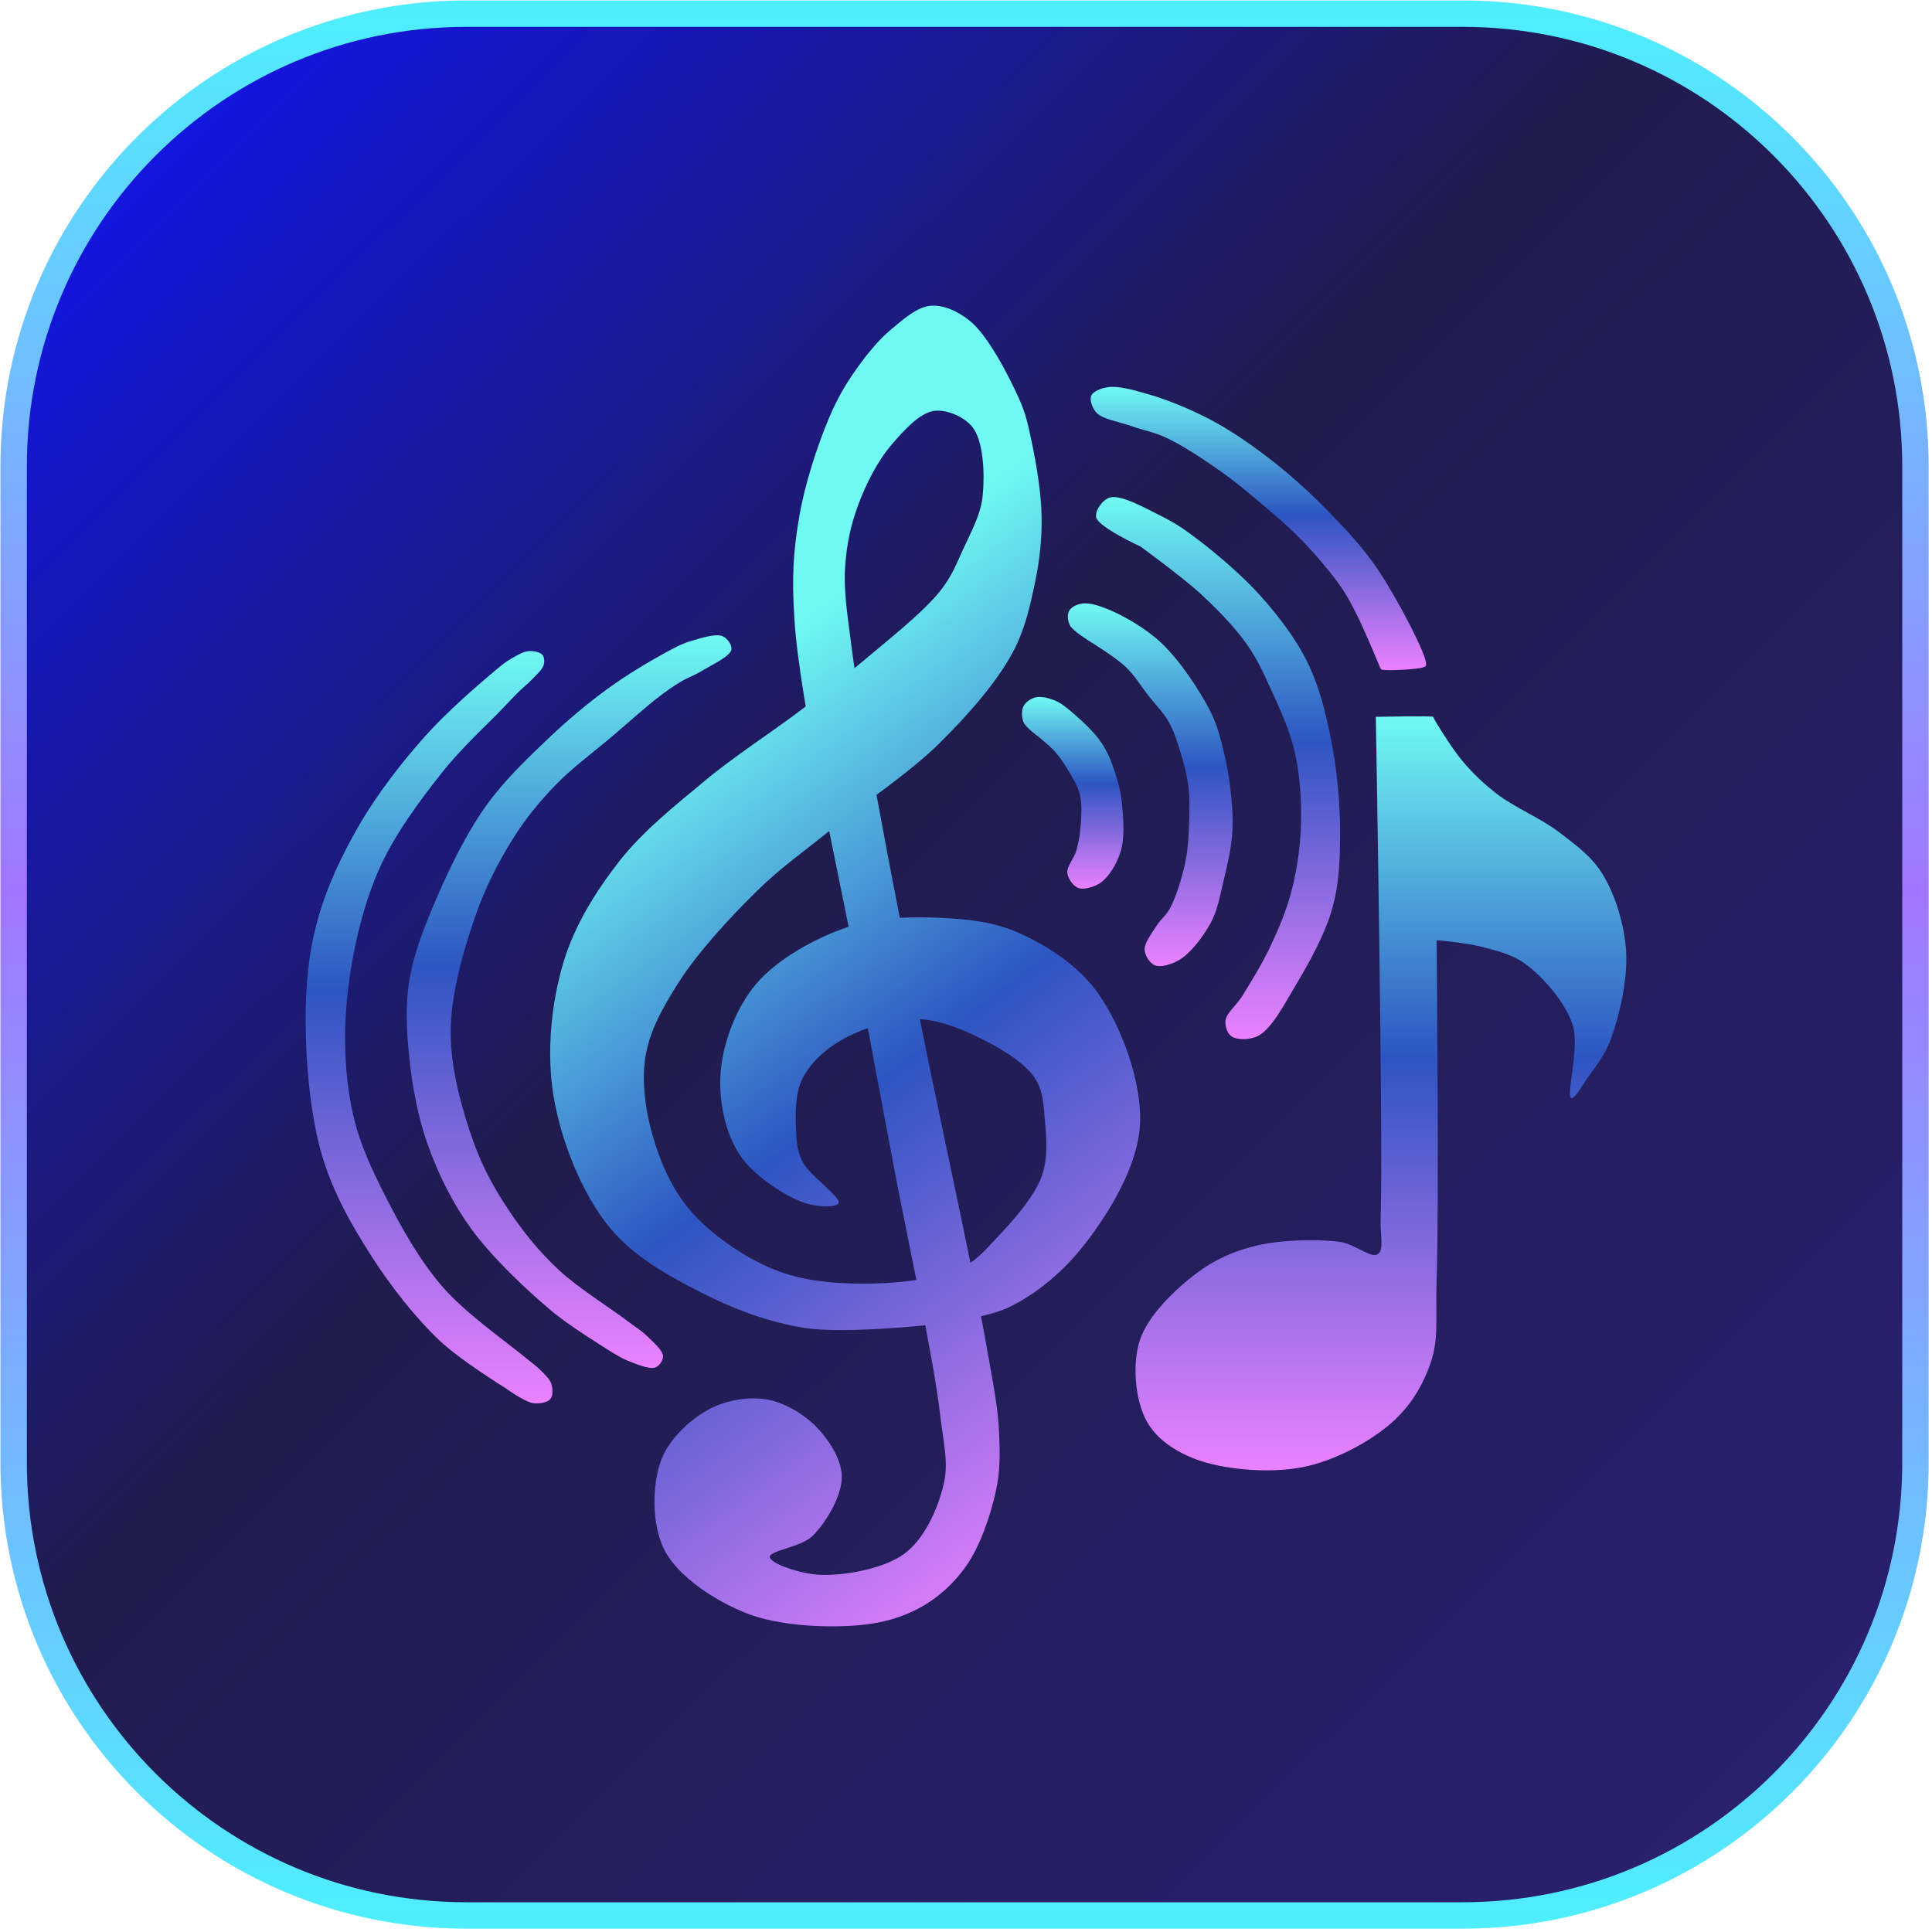
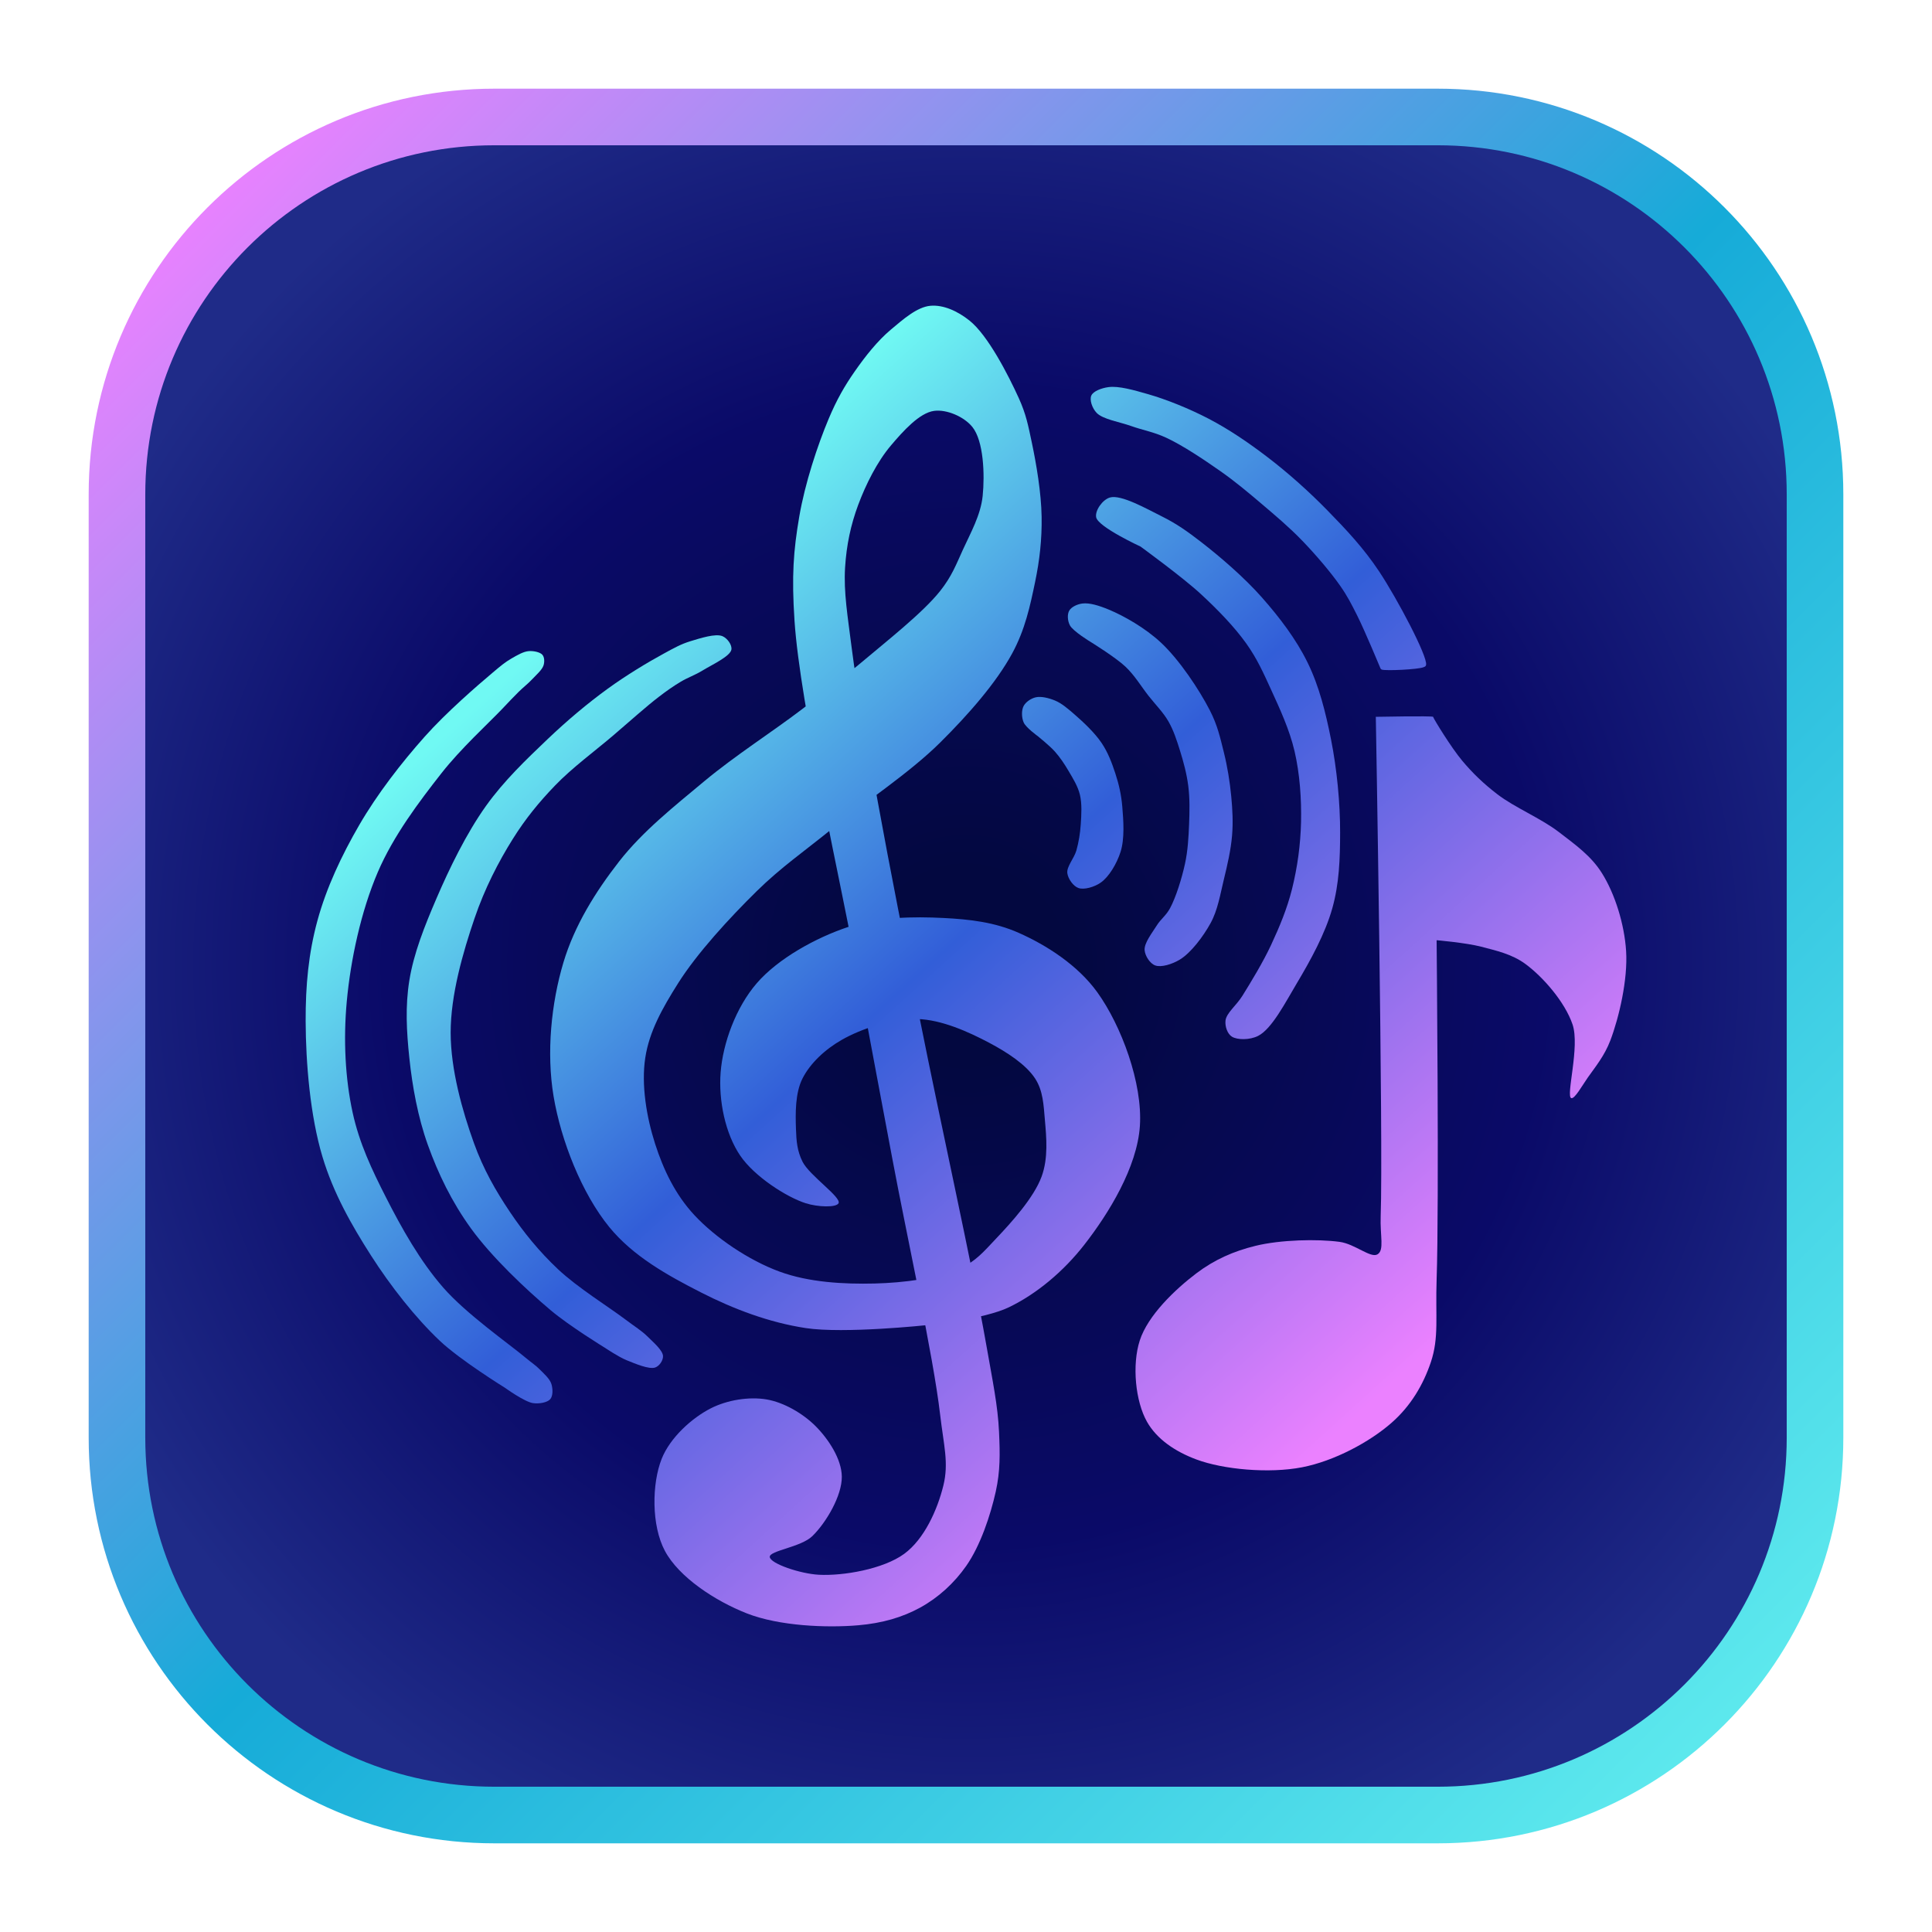
- <svg xmlns="http://www.w3.org/2000/svg" xmlns:ns1="https://boxy-svg.com" viewBox="0 0 512 512" width="512px" height="512px" class="lerma-icon" id="LERMA.TECH">
+ <svg xmlns="http://www.w3.org/2000/svg" viewBox="0 0 512 512">
  <defs>
-     <linearGradient ns1:pinned="true" id="border-radius">
-       <stop style="stop-color: rgb(79, 238, 255);" offset="0" />
-       <stop style="stop-color: rgb(161, 118, 255);" offset="0.462" />
-       <stop style="stop-color: rgb(79, 238, 255);" offset="1" />
+     <linearGradient id="Foreground" x1="0" x2="256" y1="256" y2="512" gradientUnits="userSpaceOnUse">
+       <stop offset="10%" stop-color="#70f9f3" />
+       <stop offset="50%" stop-color="#325ed8" />
+       <stop offset="100%" stop-color="#eb81ff" />
    </linearGradient>
-     <linearGradient id="background">
-       <stop offset="0" style="stop-color: rgb(18, 22, 226);" />
-       <stop offset="0.42" style="stop-color: rgb(32, 28, 79);" />
-       <stop offset="1" style="stop-color: rgb(41, 32, 112);" />
+     <linearGradient id="Border" x1="0" x2="512" y1="0" y2="512" gradientUnits="userSpaceOnUse">
+       <stop offset="10%" stop-color="#eb81ff" />
+       <stop offset="50%" stop-color="#16abd8" />
+       <stop offset="100%" stop-color="#70f9f3" />
    </linearGradient>
-     <linearGradient id="foreground">
-       <stop offset="0" style="stop-color: rgb(112, 249, 243);" />
-       <stop offset="0.452" style="stop-color: rgb(45, 85, 194);" />
-       <stop offset="1" style="stop-color: rgb(235, 129, 255);" />
-     </linearGradient>
-     <linearGradient id="gradient-1-0" href="#background" gradientUnits="userSpaceOnUse" x1="256.892" y1="7.186" x2="256.892" y2="501.511" gradientTransform="matrix(0.729722, -0.722531, 0.903712, 0.886973, -156.4639, 212.0378)" />
-     <linearGradient id="gradient-primary-0" href="#border-radius" gradientUnits="userSpaceOnUse" x1="256.892" y1="7.186" x2="256.892" y2="501.511" gradientTransform="matrix(1.034261, 0, 0, 1.019573, -10.07525, -3.709328)" />
-     <linearGradient id="gradient-icons-0" href="#foreground" gradientUnits="userSpaceOnUse" x1="227.418" y1="47.842" x2="227.418" y2="451.118" gradientTransform="matrix(0.777618, -0.628736, 0.426425, 0.527403, -5.868861, 291.5075)" />
-     <linearGradient id="gradient-icons-1" href="#foreground" gradientUnits="userSpaceOnUse" x1="382.525" y1="178.669" x2="382.525" y2="408.906" />
-     <linearGradient id="gradient-icons-2" href="#foreground" gradientUnits="userSpaceOnUse" x1="348.584" y1="78.063" x2="348.584" y2="164.565" />
-     <linearGradient id="gradient-icons-3" href="#foreground" gradientUnits="userSpaceOnUse" x1="337.405" y1="111.708" x2="337.405" y2="277.239" />
-     <linearGradient id="gradient-icons-4" href="#foreground" gradientUnits="userSpaceOnUse" x1="318.614" y1="144.169" x2="318.614" y2="254.942" />
-     <linearGradient id="gradient-icons-5" href="#foreground" gradientUnits="userSpaceOnUse" x1="297.138" y1="172.745" x2="297.138" y2="231.288" />
-     <linearGradient id="gradient-icons-6" href="#foreground" gradientUnits="userSpaceOnUse" x1="157.61" y1="153.922" x2="157.61" y2="377.642" />
-     <linearGradient id="gradient-icons-7" href="#foreground" gradientUnits="userSpaceOnUse" x1="118.814" y1="158.738" x2="118.814" y2="388.457" />
-     <ns1:export>
-       <ns1:file format="webp" path="icon-512.webp" />
-       <ns1:file format="webp" path="Sin título.webp" />
-       <ns1:file format="webp" href="#object-0" path="foreground.webp" />
-     </ns1:export>
+     <radialGradient id="Background" cx="256" cy="256" r="50%" gradientUnits="userSpaceOnUse">
+       <stop offset="10%" stop-color="#030840" />
+       <stop offset="60%" stop-color="#0a0a68" />
+       <stop offset="100%" stop-color="#1f2b88" />
+     </radialGradient>
  </defs>
-   <rect width="504" height="504" style="stroke-width: 7px; fill: url(&quot;#gradient-1-0&quot;); stroke: url(&quot;#gradient-primary-0&quot;);" x="3.617" y="3.617" rx="120" ry="120">
-     </rect>
-   <g transform="matrix(0.956563, 0, 0, 0.867889, 0.051839, 34.77042)" style="" id="object-0">
-     <path style="stroke: rgb(0, 0, 0); stroke-miterlimit: 1; stroke-linejoin: round; stroke-linecap: round; fill: url(&quot;#gradient-icons-1&quot;); stroke-width: 0px;" d="M 398.023 247.038 C 398.023 247.038 406.259 247.839 410.273 249.005 C 414.437 250.214 418.775 251.231 422.542 254.279 C 427.443 258.244 433.487 265.889 435.605 272.724 C 437.72 279.549 433.67 294.721 435.263 295.253 C 436.2 295.565 438.278 291.419 439.843 288.956 C 441.863 285.778 444.454 282.381 446.095 277.603 C 448.491 270.628 450.959 259.052 450.45 250.324 C 449.969 242.07 447.351 232.871 443.747 226.541 C 440.732 221.245 436.388 217.872 431.825 214.007 C 426.851 209.794 419.522 206.482 414.805 202.486 C 410.886 199.165 407.944 196.026 405.029 192.201 C 401.979 188.198 397.169 179.508 397.007 178.891 C 396.996 178.849 397.031 178.841 397.009 178.818 C 396.682 178.482 381.108 178.818 381.108 178.818 C 381.108 178.818 381.108 178.818 381.108 178.818 C 381.108 178.818 381.108 178.818 381.108 178.818 C 381.108 178.818 383.198 309.218 382.457 331.257 C 382.251 337.371 383.526 341.691 381.565 342.956 C 379.652 344.19 375.34 339.778 371.079 339.14 C 364.922 338.218 354.722 338.486 347.812 340.343 C 341.658 341.997 336.358 344.598 331.364 348.768 C 325.468 353.69 317.965 361.599 315.72 369.226 C 313.511 376.734 314.503 387.848 317.725 394.098 C 320.448 399.38 325.48 403.147 331.364 405.571 C 338.92 408.683 351.555 409.914 360.649 407.978 C 369.584 406.075 379.443 400.243 385.521 394.339 C 390.8 389.212 394.235 382.8 396.351 375.886 C 398.653 368.364 397.597 361.897 397.955 350.613 C 398.678 327.801 397.956 247.114 397.956 247.114" ns1:d="M 398.023 247.038 R 410.273 249.005 R 422.542 254.279 R 435.605 272.724 R 435.263 295.253 R 439.843 288.956 R 446.095 277.603 R 450.45 250.324 R 443.747 226.541 R 431.825 214.007 R 414.805 202.486 R 405.029 192.201 R 397.007 178.891 R 397.009 178.818 R 381.108 178.818 R 381.108 178.818 R 381.108 178.818 R 382.457 331.257 R 381.565 342.956 R 371.079 339.14 R 347.812 340.343 R 331.364 348.768 R 315.72 369.226 R 317.725 394.098 R 331.364 405.571 R 360.649 407.978 R 385.521 394.339 R 396.351 375.886 R 397.955 350.613 R 397.956 247.114 1@d699264c">
-       </path>
-     <path style="stroke: rgb(0, 0, 0); stroke-linecap: round; stroke-linejoin: round; fill: url(&quot;#gradient-icons-5&quot;); stroke-width: 0px;" d="M 287.48 184.742 C 287.48 184.742 284.178 182.136 283.544 180.53 C 282.952 179.029 282.912 176.798 283.544 175.497 C 284.126 174.299 285.569 173.191 286.899 172.861 C 288.39 172.491 290.484 173.062 292.172 173.82 C 294.101 174.686 295.801 176.337 297.684 178.134 C 300.086 180.426 303.213 183.664 305.113 186.762 C 306.903 189.68 307.989 192.885 308.947 196.108 C 309.911 199.354 310.584 202.532 310.865 206.174 C 311.192 210.417 311.563 216.021 310.386 220.073 C 309.344 223.659 307.18 227.703 304.868 229.465 C 303.106 230.808 300.319 231.682 298.76 231.109 C 297.308 230.575 295.87 228.325 295.645 226.589 C 295.383 224.569 297.546 222.029 298.162 219.595 C 298.801 217.069 299.191 214.422 299.361 211.685 C 299.542 208.764 299.74 205.379 299.121 202.578 C 298.547 199.98 297.2 197.631 296.006 195.388 C 294.869 193.251 293.625 191.197 292.172 189.397 C 290.771 187.662 287.48 184.742 287.48 184.742 C 287.48 184.742 287.48 184.742 287.48 184.742" ns1:d="M 287.48 184.742 R 283.544 180.53 R 283.544 175.497 R 286.899 172.861 R 292.172 173.82 R 297.684 178.134 R 305.113 186.762 R 308.947 196.108 R 310.865 206.174 R 310.386 220.073 R 304.868 229.465 R 298.76 231.109 R 295.645 226.589 R 298.162 219.595 R 299.361 211.685 R 299.121 202.578 R 296.006 195.388 R 292.172 189.397 R 287.48 184.742 Z 1@289d35c6">
-       </path>
-     <path style="stroke: rgb(0, 0, 0); stroke-linecap: round; stroke-linejoin: round; fill: url(&quot;#gradient-icons-4&quot;); stroke-width: 0px;" d="M 302.031 155.9 C 302.031 155.9 297.207 152.696 296.346 150.863 C 295.682 149.45 295.585 147.463 296.197 146.35 C 296.786 145.277 298.34 144.43 299.807 144.221 C 301.781 143.939 304.431 144.842 307.163 146.093 C 311.323 147.998 317.241 151.69 321.591 156.17 C 326.738 161.471 332.177 170.529 335.102 176.781 C 337.259 181.392 338.005 185.238 338.996 189.605 C 339.996 194.015 340.683 198.743 341.057 203.117 C 341.406 207.2 341.59 210.945 341.286 215.025 C 340.96 219.402 339.987 224.077 338.996 228.537 C 338.003 233.009 337.347 237.765 335.331 241.82 C 333.298 245.91 329.861 250.92 326.808 252.951 C 324.645 254.39 321.654 255.391 320.001 254.738 C 318.535 254.159 317.182 251.839 317.056 250.055 C 316.903 247.875 319.165 244.753 320.431 242.516 C 321.548 240.542 323.004 239.514 324.11 237.239 C 325.749 233.868 327.357 228.155 328.232 223.728 C 329.045 219.616 329.228 215.601 329.377 211.59 C 329.523 207.664 329.585 203.704 329.148 199.911 C 328.724 196.229 327.822 192.537 326.858 189.147 C 325.963 185.999 325.1 183 323.652 180.216 C 322.201 177.426 320.064 175.11 318.156 172.429 C 316.106 169.55 314.327 166.191 311.743 163.498 C 309.006 160.646 302.031 155.9 302.031 155.9 C 302.031 155.9 302.031 155.9 302.031 155.9" ns1:d="M 302.031 155.9 R 296.346 150.863 R 296.197 146.35 R 299.807 144.221 R 307.163 146.093 R 321.591 156.17 R 335.102 176.781 R 338.996 189.605 R 341.057 203.117 R 341.286 215.025 R 338.996 228.537 R 335.331 241.82 R 326.808 252.951 R 320.001 254.738 R 317.056 250.055 R 320.431 242.516 R 324.11 237.239 R 328.232 223.728 R 329.377 211.59 R 329.148 199.911 R 326.858 189.147 R 323.652 180.216 R 318.156 172.429 R 311.743 163.498 R 302.031 155.9 Z 1@c356066b">
-       </path>
-     <path style="stroke: rgb(0, 0, 0); stroke-linecap: round; stroke-miterlimit: 5; stroke-linejoin: round; fill: url(&quot;#gradient-icons-3&quot;); stroke-width: 0px;" d="M 315.929 126.834 C 315.929 126.834 304.214 120.876 303.639 117.92 C 303.244 115.89 305.361 112.528 307.436 111.852 C 310.5 110.854 317.572 115.275 321.921 117.669 C 325.946 119.885 328.901 122.189 332.764 125.486 C 337.922 129.888 344.652 136.241 349.569 142.389 C 354.454 148.497 359.02 155.088 362.198 162.234 C 365.43 169.503 367.194 177.417 368.693 185.688 C 370.318 194.657 371.242 205.192 371.219 214.193 C 371.198 222.296 370.968 229.765 369.054 237.286 C 367.078 245.052 362.991 253.227 359.312 260.018 C 356.044 266.051 352.314 274.125 348.487 276.255 C 346.156 277.552 342.735 277.499 341.249 276.492 C 339.985 275.635 339.283 273.334 339.467 271.564 C 339.707 269.255 342.457 267.002 344.157 263.987 C 346.535 259.771 349.821 253.843 352.096 248.471 C 354.402 243.024 356.495 237.513 357.869 231.513 C 359.347 225.06 360.259 217.897 360.395 210.946 C 360.534 203.829 360.042 196.168 358.59 189.296 C 357.202 182.727 354.477 176.273 352.096 170.533 C 349.982 165.437 348.215 161.062 345.24 156.461 C 341.9 151.296 337.329 146.119 332.611 141.307 C 327.619 136.215 315.929 126.834 315.929 126.834 C 315.929 126.834 315.929 126.834 315.929 126.834" ns1:d="M 315.929 126.834 R 303.639 117.92 R 307.436 111.852 R 321.921 117.669 R 332.764 125.486 R 349.569 142.389 R 362.198 162.234 R 368.693 185.688 R 371.219 214.193 R 369.054 237.286 R 359.312 260.018 R 348.487 276.255 R 341.249 276.492 R 339.467 271.564 R 344.157 263.987 R 352.096 248.471 R 357.869 231.513 R 360.395 210.946 R 358.59 189.296 R 352.096 170.533 R 345.24 156.461 R 332.611 141.307 R 315.929 126.834 Z 1@89302956">
-       </path>
-     <path style="stroke: rgb(0, 0, 0); stroke-linecap: round; stroke-linejoin: round; fill: url(&quot;#gradient-icons-2&quot;); stroke-width: 0px;" d="M 382.405 164.037 C 382.405 164.037 378.01 152.38 375.91 147.801 C 374.309 144.31 373.267 142.006 371.219 138.781 C 368.552 134.581 364.45 129.294 360.755 125.069 C 357.217 121.023 353.389 117.457 349.57 113.884 C 345.809 110.365 342.228 107.031 338.023 103.781 C 333.459 100.253 327.662 95.974 323.074 93.615 C 319.595 91.826 316.537 91.29 313.317 90.023 C 310.105 88.759 305.509 87.989 303.777 86.022 C 302.51 84.583 301.74 82.004 302.302 80.688 C 302.855 79.393 305.057 78.444 307.024 78.146 C 309.865 77.716 314.036 79.038 318.005 80.295 C 323.093 81.906 329.396 84.693 334.792 87.794 C 340.416 91.026 345.739 95.019 351.013 99.451 C 356.7 104.229 362.46 109.887 367.611 115.688 C 372.812 121.546 377.72 127.264 382.044 134.451 C 387.018 142.719 395.501 160.374 395.034 162.956 C 394.95 163.422 394.759 163.476 394.312 163.678 C 392.806 164.358 383.908 164.832 382.766 164.399 C 382.526 164.308 382.405 164.037 382.405 164.037 C 382.405 164.037 382.405 164.037 382.405 164.037" ns1:d="M 382.405 164.037 R 375.91 147.801 R 371.219 138.781 R 360.755 125.069 R 349.57 113.884 R 338.023 103.781 R 323.074 93.615 R 313.317 90.023 R 303.777 86.022 R 302.302 80.688 R 307.024 78.146 R 318.005 80.295 R 334.792 87.794 R 351.013 99.451 R 367.611 115.688 R 382.044 134.451 R 395.034 162.956 R 394.312 163.678 R 382.766 164.399 R 382.405 164.037 Z 1@133d1542">
-       </path>
-     <path style="stroke: rgb(0, 0, 0); stroke-linecap: round; stroke-linejoin: round; fill: url(&quot;#gradient-icons-6&quot;); stroke-width: 0px;" d="M 167.579 371.514 C 167.579 371.514 157.721 364.872 152.46 359.975 C 145.498 353.495 136.185 343.811 130.411 335.014 C 125.107 326.934 121.337 318.322 118.488 309.567 C 115.693 300.978 114.182 291.652 113.354 283.012 C 112.579 274.922 112.191 267.219 113.354 259.299 C 114.573 250.996 117.551 242.784 120.843 234.338 C 124.459 225.06 129.157 214.416 134.571 206.049 C 139.548 198.356 145.776 191.815 151.628 185.664 C 157.032 179.984 162.661 174.766 168.268 170.272 C 173.375 166.178 179.438 162.151 183.739 159.574 C 186.615 157.851 188.548 156.627 191.22 155.731 C 193.982 154.804 198.176 153.315 200.078 154.184 C 201.473 154.821 202.825 156.916 202.569 158.329 C 202.197 160.384 197.103 162.973 194.558 164.691 C 192.463 166.105 190.504 166.81 188.53 168.113 C 186.452 169.485 184.754 170.793 182.413 172.768 C 178.924 175.711 174.356 180.253 169.933 184.416 C 164.87 189.18 158.448 194.374 153.708 199.809 C 149.228 204.945 145.567 209.874 142.059 216.033 C 138.019 223.126 134.215 231.299 131.43 240.299 C 128.201 250.732 124.79 263.728 124.799 275.274 C 124.808 286.603 128.053 299.198 131.235 308.938 C 133.86 316.974 137.266 323.514 141.227 330.022 C 145.071 336.336 149.369 342.129 154.54 347.495 C 159.971 353.131 168.731 359.1 173.261 362.887 C 175.869 365.068 177.627 366.183 179.384 368.092 C 181.058 369.911 183.575 372.293 183.631 374.025 C 183.673 375.322 182.663 377.04 181.469 377.503 C 179.774 378.161 175.908 376.329 173.52 375.266 C 171.317 374.285 167.579 371.514 167.579 371.514 C 167.579 371.514 167.579 371.514 167.579 371.514" ns1:d="M 167.579 371.514 R 152.46 359.975 R 130.411 335.014 R 118.488 309.567 R 113.354 283.012 R 113.354 259.299 R 120.843 234.338 R 134.571 206.049 R 151.628 185.664 R 168.268 170.272 R 183.739 159.574 R 191.22 155.731 R 200.078 154.184 R 202.569 158.329 R 194.558 164.691 R 188.53 168.113 R 182.413 172.768 R 169.933 184.416 R 153.708 199.809 R 142.059 216.033 R 131.43 240.299 R 124.799 275.274 R 131.235 308.938 R 141.227 330.022 R 154.54 347.495 R 173.261 362.887 R 179.384 368.092 R 183.631 374.025 R 181.469 377.503 R 173.52 375.266 R 167.579 371.514 Z 1@d4085280">
-       </path>
-     <path style="stroke: rgb(0, 0, 0); stroke-linecap: round; stroke-linejoin: round; fill: url(&quot;#gradient-icons-7&quot;); stroke-width: 0px;" d="M 139.798 383.665 C 139.798 383.665 145.28 388.028 147.629 388.383 C 149.343 388.642 151.513 388.209 152.354 387.215 C 153.179 386.24 153.126 384.011 152.709 382.543 C 152.257 380.948 150.68 379.435 149.459 378.073 C 148.243 376.716 147.291 376.13 145.4 374.382 C 140.897 370.221 129.129 361.17 122.736 353.097 C 116.286 344.952 111.192 334.891 106.934 325.676 C 102.955 317.065 99.499 309.048 97.639 299.649 C 95.577 289.229 95.043 277.395 96.018 265.722 C 97.082 252.987 99.964 238.171 104.623 226.217 C 108.957 215.097 116.053 204.743 122.271 196.008 C 127.602 188.52 135.149 180.938 139.003 176.488 C 141.019 174.16 142.157 172.796 143.636 171.194 C 144.922 169.801 146.199 168.737 147.348 167.385 C 148.504 166.024 150.17 164.461 150.547 163.051 C 150.839 161.959 150.785 160.554 150.18 159.837 C 149.519 159.053 147.766 158.653 146.468 158.753 C 144.944 158.87 143.218 160.011 141.645 161.007 C 139.88 162.125 138.669 163.256 136.484 165.284 C 132.083 169.367 123.548 177.52 117.624 184.853 C 111.148 192.87 104.477 202.358 99.498 211.81 C 94.595 221.118 90.356 231.042 87.879 241.09 C 85.428 251.033 84.591 260.779 84.625 271.764 C 84.665 284.525 85.878 300.657 89.273 313.127 C 92.299 324.244 97.282 333.913 102.751 343.337 C 108.151 352.643 115.046 362.33 121.806 369.364 C 127.512 375.301 139.798 383.665 139.798 383.665 C 139.798 383.665 139.798 383.665 139.798 383.665" ns1:d="M 139.798 383.665 R 147.629 388.383 R 152.354 387.215 R 152.709 382.543 R 149.459 378.073 R 145.4 374.382 R 122.736 353.097 R 106.934 325.676 R 97.639 299.649 R 96.018 265.722 R 104.623 226.217 R 122.271 196.008 R 139.003 176.488 R 143.636 171.194 R 147.348 167.385 R 150.547 163.051 R 150.18 159.837 R 146.468 158.753 R 141.645 161.007 R 136.484 165.284 R 117.624 184.853 R 99.498 211.81 R 87.879 241.09 R 84.625 271.764 R 89.273 313.127 R 102.751 343.337 R 121.806 369.364 R 139.798 383.665 Z 1@e865f62e">
-       </path>
-     <path style="paint-order: fill; stroke-linecap: round; stroke-linejoin: round; stroke: rgb(0, 0, 0); fill: url(&quot;#gradient-icons-0&quot;); stroke-width: 0px;" d="M 256.761 364.562 C 256.761 364.562 272.477 362.815 279.448 359.117 C 287.121 355.046 294.556 348.196 300.319 340.061 C 307.127 330.45 314.985 316.358 315.746 303.762 C 316.536 290.686 310.61 273.124 303.949 262.927 C 298.509 254.6 289.834 248.522 282.17 244.778 C 275.517 241.528 268.693 240.651 261.298 240.24 C 253.068 239.783 243.316 239.924 234.982 242.963 C 226.004 246.237 215.484 252.636 209.573 260.204 C 203.829 267.559 200.224 278.419 199.591 287.428 C 198.992 295.957 200.866 306.09 205.036 312.837 C 208.98 319.218 217.879 325.495 223.185 327.356 C 226.5 328.519 231.599 328.716 232.26 327.356 C 233.142 325.542 224.175 318.867 222.278 314.652 C 220.775 311.312 220.579 308.368 220.463 304.67 C 220.319 300.095 220.203 293.753 222.278 289.243 C 224.388 284.658 228.458 280.401 233.167 277.446 C 238.657 274.001 247.189 270.911 254.039 271.094 C 260.798 271.274 268.346 275.049 274.003 278.354 C 279.024 281.287 284.176 284.988 286.707 289.243 C 288.937 292.992 289.066 297.364 289.43 301.947 C 289.85 307.231 290.393 313.549 288.522 319.189 C 286.367 325.684 280.11 333.258 275.818 338.246 C 272.524 342.074 270.262 345.105 265.836 347.32 C 259.929 350.275 250.34 351.644 242.242 351.858 C 233.727 352.083 224.076 351.522 215.925 348.228 C 207.377 344.773 198.163 337.886 192.331 330.986 C 187.008 324.687 183.721 317.033 181.442 309.207 C 179.067 301.05 177.56 291.203 178.72 282.891 C 179.835 274.903 183.414 267.861 187.794 260.204 C 193.08 250.965 202.025 240.26 209.573 232.073 C 216.301 224.776 222.826 219.841 230.445 213.016 C 239.494 204.91 251.841 196.039 260.391 186.7 C 268.259 178.106 275.938 168.43 280.355 159.476 C 283.976 152.136 285.349 144.864 286.707 137.697 C 287.983 130.96 288.621 124.595 288.522 117.733 C 288.417 110.407 287.063 101.61 285.8 95.047 C 284.809 89.894 284.238 86.44 282.169 81.435 C 279.292 74.475 273.673 62.349 268.558 57.841 C 265.202 54.883 261.274 52.972 257.744 53.304 C 254.006 53.656 250.124 57.479 246.779 60.563 C 243.071 63.982 239.668 68.737 236.797 73.268 C 233.919 77.81 231.768 81.949 229.537 87.787 C 226.453 95.86 222.953 107.513 221.37 117.733 C 219.768 128.076 219.236 135.762 220.063 149.494 C 221.615 175.275 233.041 229.845 238.066 260.09 C 241.564 281.145 243.83 294.101 247.14 313.63 C 251.14 337.226 258.493 373.742 260.391 391.786 C 261.386 401.248 262.857 406.582 261.298 413.565 C 259.678 420.822 256.065 429.896 250.409 434.437 C 244.647 439.063 233.549 441.185 226.815 440.789 C 221.599 440.482 213.318 437.364 213.203 435.344 C 213.093 433.413 221.833 432.391 225 428.991 C 228.859 424.847 233.216 416.636 233.167 410.843 C 233.121 405.481 229.488 399.377 225.907 395.416 C 222.451 391.594 217.154 388.148 212.296 387.249 C 207.47 386.356 201.46 387.396 196.869 389.971 C 191.608 392.923 185.584 398.931 183.257 405.398 C 180.535 412.962 180.373 425.724 184.164 433.529 C 188.054 441.537 198.063 448.788 206.851 452.586 C 215.85 456.475 228.98 457.042 237.704 456.216 C 244.36 455.586 249.949 453.805 254.946 450.771 C 259.927 447.747 264.288 443.363 267.65 438.066 C 271.544 431.929 274.366 422.624 275.818 415.38 C 277.078 409.091 277 403.878 276.725 397.231 C 276.387 389.059 274.982 381.861 273.095 370.007 C 269.501 347.425 260.287 301.602 254.946 272.001 C 250.529 247.519 246.515 225.28 243.149 204.849 C 240.332 187.752 237.391 170.861 235.889 157.661 C 234.812 148.192 233.639 140.788 234.075 133.16 C 234.463 126.382 235.63 120.239 237.704 114.103 C 239.825 107.828 242.974 100.901 246.779 95.955 C 250.153 91.569 254.679 85.992 258.74 85.398 C 262.21 84.891 266.987 87.136 269.314 90.284 C 272.461 94.54 272.797 104.863 272.188 111.381 C 271.64 117.242 268.828 122.68 266.743 127.715 C 264.849 132.288 263.646 135.904 260.391 140.42 C 255.598 147.07 245.502 155.78 238.612 162.199 C 232.768 167.643 228.159 171.445 221.878 176.718 C 214.034 183.303 203.486 190.749 195.054 198.497 C 186.688 206.184 177.95 213.813 171.46 222.999 C 164.924 232.25 159.113 242.509 156.033 253.852 C 152.678 266.208 151.284 281.372 153.311 294.688 C 155.384 308.306 161.13 324.33 168.737 334.616 C 175.346 343.553 184.965 349.415 194.147 354.58 C 203.143 359.64 212.979 363.761 223.185 365.47 C 233.806 367.248 256.761 364.562 256.761 364.562 C 256.761 364.562 256.761 364.562 256.761 364.562" ns1:d="M 256.761 364.562 R 279.448 359.117 R 300.319 340.061 R 315.746 303.762 R 303.949 262.927 R 282.17 244.778 R 261.298 240.24 R 234.982 242.963 R 209.573 260.204 R 199.591 287.428 R 205.036 312.837 R 223.185 327.356 R 232.26 327.356 R 222.278 314.652 R 220.463 304.67 R 222.278 289.243 R 233.167 277.446 R 254.039 271.094 R 274.003 278.354 R 286.707 289.243 R 289.43 301.947 R 288.522 319.189 R 275.818 338.246 R 265.836 347.32 R 242.242 351.858 R 215.925 348.228 R 192.331 330.986 R 181.442 309.207 R 178.72 282.891 R 187.794 260.204 R 209.573 232.073 R 230.445 213.016 R 260.391 186.7 R 280.355 159.476 R 286.707 137.697 R 288.522 117.733 R 285.8 95.047 R 282.169 81.435 R 268.558 57.841 R 257.744 53.304 R 246.779 60.563 R 236.797 73.268 R 229.537 87.787 R 221.37 117.733 R 220.063 149.494 R 238.066 260.09 R 247.14 313.63 R 260.391 391.786 R 261.298 413.565 R 250.409 434.437 R 226.815 440.789 R 213.203 435.344 R 225 428.991 R 233.167 410.843 R 225.907 395.416 R 212.296 387.249 R 196.869 389.971 R 183.257 405.398 R 184.164 433.529 R 206.851 452.586 R 237.704 456.216 R 254.946 450.771 R 267.65 438.066 R 275.818 415.38 R 276.725 397.231 R 273.095 370.007 R 254.946 272.001 R 243.149 204.849 R 235.889 157.661 R 234.075 133.16 R 237.704 114.103 R 246.779 95.955 R 258.74 85.398 R 269.314 90.284 R 272.188 111.381 R 266.743 127.715 R 260.391 140.42 R 238.612 162.199 R 221.878 176.718 R 195.054 198.497 R 171.46 222.999 R 156.033 253.852 R 153.311 294.688 R 168.737 334.616 R 194.147 354.58 R 223.185 365.47 R 256.761 364.562 Z 1@65e76b15">
-       </path>
+   <rect width="450" height="450" x="31" y="31" fill="url(#Background)" stroke="url(#Border)" stroke-width="15" rx="100" ry="100" />
+   <g fill="url(#Foreground)" stroke="none" stroke-linecap="round" stroke-linejoin="round" stroke-miterlimit="1" stroke-width="0" transform="matrix(.95656 0 0 .86789 .052 34.77)">
+     <path d="M398.023 247.038s8.236.801 12.25 1.967c4.164 1.21 8.502 2.226 12.269 5.274 4.9 3.965 10.945 11.61 13.063 18.445 2.115 6.825-1.935 21.997-.342 22.529.937.312 3.015-3.834 4.58-6.297 2.02-3.178 4.611-6.575 6.252-11.353 2.396-6.975 4.864-18.551 4.355-27.279-.481-8.254-3.1-17.453-6.703-23.783-3.015-5.296-7.36-8.67-11.922-12.534-4.974-4.213-12.303-7.525-17.02-11.521-3.92-3.32-6.861-6.46-9.776-10.285-3.05-4.003-7.86-12.693-8.022-13.31-.011-.042.024-.05.002-.073-.327-.336-15.901 0-15.901 0s2.09 130.4 1.349 152.439c-.206 6.114 1.07 10.434-.892 11.699-1.913 1.234-6.225-3.178-10.486-3.816-6.157-.922-16.357-.654-23.267 1.203-6.154 1.654-11.454 4.255-16.448 8.425-5.896 4.922-13.4 12.83-15.644 20.458-2.21 7.508-1.217 18.622 2.005 24.872 2.723 5.282 7.755 9.05 13.639 11.473 7.556 3.112 20.191 4.343 29.285 2.407 8.935-1.903 18.794-7.735 24.872-13.639 5.279-5.127 8.714-11.54 10.83-18.453 2.302-7.522 1.246-13.989 1.604-25.273.723-22.812.001-103.499.001-103.499" />
+     <path d="M287.48 184.742s-3.302-2.606-3.936-4.212c-.592-1.501-.632-3.732 0-5.033.582-1.198 2.025-2.306 3.355-2.636 1.491-.37 3.585.201 5.273.959 1.929.866 3.629 2.517 5.512 4.314 2.402 2.292 5.53 5.53 7.429 8.628 1.79 2.918 2.876 6.123 3.834 9.346.964 3.246 1.637 6.424 1.918 10.066.327 4.243.698 9.847-.479 13.899-1.042 3.586-3.206 7.63-5.518 9.392-1.762 1.343-4.549 2.217-6.108 1.644-1.452-.534-2.89-2.784-3.115-4.52-.262-2.02 1.9-4.56 2.517-6.994.64-2.526 1.029-5.173 1.199-7.91.181-2.921.38-6.306-.24-9.107-.574-2.598-1.921-4.947-3.115-7.19-1.137-2.137-2.38-4.191-3.834-5.991-1.401-1.735-4.692-4.655-4.692-4.655" />
+     <path d="M302.031 155.9s-4.824-3.204-5.685-5.037c-.664-1.413-.76-3.4-.149-4.513.59-1.073 2.143-1.92 3.61-2.129 1.974-.282 4.624.62 7.356 1.872 4.16 1.905 10.078 5.597 14.428 10.077 5.147 5.301 10.586 14.359 13.511 20.611 2.157 4.61 2.903 8.457 3.894 12.824 1 4.41 1.687 9.138 2.061 13.512.35 4.083.533 7.828.229 11.908-.326 4.377-1.3 9.052-2.29 13.512-.993 4.472-1.65 9.228-3.665 13.283-2.033 4.09-5.47 9.1-8.523 11.131-2.163 1.439-5.154 2.44-6.807 1.787-1.466-.58-2.82-2.899-2.945-4.683-.153-2.18 2.11-5.302 3.375-7.539 1.117-1.974 2.573-3.002 3.679-5.277 1.639-3.371 3.247-9.084 4.122-13.511.813-4.112.996-8.127 1.145-12.138.146-3.926.208-7.886-.229-11.679-.424-3.682-1.326-7.374-2.29-10.764-.895-3.148-1.758-6.147-3.206-8.931-1.451-2.79-3.588-5.106-5.496-7.787-2.05-2.88-3.829-6.238-6.413-8.931-2.737-2.852-9.712-7.598-9.712-7.598" />
+     <path d="M315.929 126.834s-11.715-5.958-12.29-8.914c-.395-2.03 1.722-5.392 3.797-6.068 3.064-.998 10.136 3.423 14.485 5.817 4.025 2.216 6.98 4.52 10.843 7.817 5.158 4.402 11.888 10.755 16.805 16.903 4.885 6.108 9.451 12.699 12.629 19.845 3.232 7.269 4.996 15.183 6.495 23.454 1.625 8.969 2.549 19.504 2.526 28.505-.02 8.103-.251 15.572-2.165 23.093-1.976 7.766-6.063 15.94-9.742 22.732-3.268 6.033-6.998 14.107-10.825 16.237-2.331 1.297-5.752 1.244-7.238.237-1.264-.857-1.966-3.158-1.782-4.928.24-2.309 2.99-4.562 4.69-7.577 2.378-4.216 5.664-10.144 7.939-15.516 2.306-5.447 4.399-10.958 5.773-16.958a103 103 0 0 0 2.526-20.567c.139-7.117-.353-14.778-1.805-21.65-1.388-6.57-4.113-13.023-6.494-18.763-2.114-5.096-3.88-9.471-6.856-14.072-3.34-5.165-7.911-10.342-12.629-15.154-4.992-5.092-16.682-14.473-16.682-14.473" />
+     <path d="M382.405 164.037s-4.395-11.657-6.495-16.236c-1.601-3.491-2.643-5.795-4.691-9.02-2.667-4.2-6.769-9.487-10.464-13.712-3.538-4.046-7.366-7.612-11.185-11.185-3.761-3.519-7.342-6.853-11.547-10.103-4.564-3.528-10.36-7.807-14.949-10.166-3.48-1.79-6.537-2.325-9.757-3.592-3.212-1.264-7.808-2.034-9.54-4.001-1.267-1.439-2.037-4.018-1.475-5.334.553-1.295 2.755-2.244 4.722-2.542 2.84-.43 7.012.892 10.981 2.149 5.088 1.611 11.391 4.398 16.787 7.499 5.624 3.232 10.947 7.225 16.221 11.657 5.687 4.778 11.447 10.436 16.598 16.237 5.2 5.858 10.109 11.576 14.433 18.763 4.974 8.268 13.457 25.923 12.99 28.505-.084.466-.275.52-.722.722-1.506.68-10.404 1.154-11.546.721-.24-.09-.361-.362-.361-.362" />
+     <path d="M167.579 371.514s-9.858-6.642-15.119-11.539c-6.962-6.48-16.275-16.164-22.049-24.961-5.304-8.08-9.074-16.692-11.923-25.447-2.795-8.59-4.306-17.915-5.134-26.555-.775-8.09-1.163-15.793 0-23.713 1.219-8.303 4.197-16.515 7.489-24.961 3.616-9.278 8.314-19.922 13.728-28.289 4.977-7.693 11.205-14.234 17.057-20.385 5.404-5.68 11.033-10.898 16.64-15.392 5.107-4.094 11.17-8.121 15.471-10.698 2.876-1.723 4.81-2.947 7.481-3.843 2.762-.927 6.956-2.416 8.858-1.547 1.395.637 2.747 2.732 2.491 4.145-.372 2.055-5.466 4.644-8.011 6.362-2.095 1.414-4.054 2.12-6.028 3.422-2.078 1.372-3.776 2.68-6.117 4.655-3.489 2.943-8.057 7.485-12.48 11.648-5.063 4.764-11.485 9.958-16.225 15.393-4.48 5.136-8.14 10.065-11.649 16.224-4.04 7.093-7.844 15.266-10.629 24.266-3.229 10.433-6.64 23.429-6.631 34.975.009 11.33 3.254 23.924 6.436 33.664 2.625 8.036 6.03 14.576 9.992 21.084 3.844 6.314 8.142 12.107 13.313 17.473 5.431 5.636 14.191 11.605 18.721 15.392 2.608 2.18 4.366 3.296 6.123 5.205 1.674 1.82 4.19 4.201 4.247 5.933.042 1.297-.968 3.015-2.162 3.478-1.695.658-5.56-1.174-7.949-2.237-2.203-.98-5.941-3.752-5.941-3.752" />
+     <path d="M139.798 383.665s5.482 4.363 7.831 4.718c1.714.259 3.884-.174 4.725-1.168.825-.975.772-3.204.355-4.672-.452-1.595-2.03-3.108-3.25-4.47-1.216-1.357-2.168-1.943-4.059-3.691-4.503-4.161-16.271-13.212-22.664-21.285-6.45-8.145-11.544-18.206-15.802-27.421-3.98-8.61-7.435-16.628-9.295-26.027-2.062-10.42-2.596-22.254-1.621-33.927 1.064-12.735 3.946-27.55 8.605-39.505 4.334-11.12 11.43-21.474 17.648-30.209 5.33-7.488 12.878-15.07 16.732-19.52 2.016-2.328 3.154-3.692 4.633-5.294 1.286-1.393 2.563-2.457 3.712-3.809 1.156-1.361 2.822-2.924 3.199-4.334.292-1.092.238-2.497-.367-3.214-.66-.784-2.414-1.184-3.712-1.084-1.524.117-3.25 1.258-4.823 2.254-1.765 1.118-2.976 2.25-5.161 4.277-4.4 4.083-12.936 12.236-18.86 19.569-6.476 8.017-13.147 17.505-18.126 26.957-4.903 9.308-9.142 19.232-11.619 29.28-2.451 9.943-3.288 19.689-3.254 30.674.04 12.761 1.253 28.893 4.648 41.363 3.026 11.117 8.01 20.786 13.478 30.21 5.4 9.306 12.295 18.993 19.055 26.027 5.706 5.937 17.992 14.301 17.992 14.301" />
+     <path d="M256.761 364.562s15.716-1.747 22.687-5.445c7.673-4.07 15.108-10.92 20.871-19.056 6.808-9.61 14.666-23.703 15.427-36.299.79-13.076-5.136-30.638-11.797-40.835-5.44-8.327-14.115-14.405-21.779-18.149-6.653-3.25-13.477-4.127-20.872-4.538-8.23-.457-17.982-.316-26.316 2.723-8.978 3.274-19.498 9.673-25.409 17.241-5.744 7.355-9.349 18.215-9.982 27.224-.6 8.529 1.275 18.662 5.445 25.409 3.944 6.38 12.843 12.658 18.149 14.519 3.315 1.163 8.414 1.36 9.075 0 .882-1.814-8.085-8.49-9.982-12.704-1.503-3.34-1.699-6.284-1.815-9.982-.144-4.575-.26-10.917 1.815-15.427 2.11-4.585 6.18-8.842 10.889-11.797 5.49-3.445 14.022-6.535 20.872-6.352 6.76.18 14.307 3.955 19.964 7.26 5.02 2.933 10.173 6.634 12.704 10.889 2.23 3.75 2.359 8.12 2.723 12.704.42 5.284.963 11.602-.908 17.242-2.155 6.495-8.412 14.069-12.704 19.057-3.294 3.828-5.556 6.86-9.982 9.074-5.907 2.955-15.496 4.324-23.594 4.538-8.515.225-18.166-.336-26.317-3.63-8.548-3.455-17.762-10.342-23.594-17.242-5.323-6.299-8.61-13.953-10.889-21.779-2.375-8.157-3.882-18.004-2.722-26.316 1.115-7.988 4.694-15.03 9.074-22.687 5.286-9.24 14.23-19.944 21.779-28.131 6.728-7.297 13.253-12.232 20.872-19.057 9.049-8.106 21.396-16.977 29.946-26.316 7.868-8.594 15.547-18.27 19.964-27.224 3.621-7.34 4.994-14.612 6.352-21.779 1.276-6.737 1.914-13.102 1.815-19.964-.105-7.326-1.46-16.123-2.722-22.686-.991-5.153-1.562-8.607-3.631-13.612-2.877-6.96-8.496-19.086-13.611-23.594-3.356-2.958-7.284-4.869-10.814-4.537-3.738.352-7.62 4.175-10.965 7.259-3.708 3.419-7.11 8.174-9.982 12.705-2.878 4.542-5.03 8.68-7.26 14.519-3.084 8.073-6.584 19.726-8.167 29.946-1.602 10.343-2.134 18.03-1.307 31.761 1.552 25.78 12.978 80.351 18.003 110.596 3.498 21.055 5.764 34.01 9.074 53.54 4 23.596 11.353 60.112 13.251 78.156.995 9.462 2.466 14.796.907 21.779-1.62 7.257-5.233 16.331-10.889 20.872-5.762 4.626-16.86 6.748-23.594 6.352-5.216-.307-13.497-3.425-13.612-5.445-.11-1.93 8.63-2.953 11.797-6.353 3.86-4.144 8.216-12.355 8.167-18.148-.046-5.362-3.679-11.466-7.26-15.427-3.456-3.822-8.753-7.268-13.611-8.167-4.826-.893-10.836.147-15.427 2.722-5.261 2.952-11.285 8.96-13.612 15.427-2.722 7.564-2.884 20.326.907 28.131 3.89 8.008 13.899 15.26 22.687 19.057 8.999 3.889 22.13 4.456 30.853 3.63 6.656-.63 12.245-2.411 17.242-5.445 4.98-3.024 9.342-7.408 12.704-12.705 3.894-6.137 6.716-15.442 8.168-22.686 1.26-6.289 1.182-11.502.907-18.149-.338-8.172-1.743-15.37-3.63-27.224-3.594-22.582-12.808-68.405-18.149-98.006-4.417-24.482-8.431-46.72-11.797-67.152-2.817-17.097-5.758-33.988-7.26-47.188-1.077-9.469-2.25-16.873-1.814-24.501.388-6.778 1.555-12.92 3.629-19.057 2.121-6.275 5.27-13.202 9.075-18.148 3.374-4.386 7.9-9.963 11.961-10.557 3.47-.507 8.247 1.738 10.574 4.886 3.147 4.256 3.483 14.58 2.874 21.097-.548 5.86-3.36 11.3-5.445 16.334-1.894 4.573-3.097 8.189-6.352 12.705-4.793 6.65-14.889 15.36-21.779 21.779-5.844 5.444-10.453 9.246-16.734 14.519-7.844 6.585-18.392 14.031-26.824 21.779-8.366 7.687-17.104 15.316-23.594 24.502-6.536 9.25-12.347 19.51-15.427 30.853-3.355 12.356-4.749 27.52-2.722 40.836 2.073 13.618 7.82 29.642 15.426 39.928 6.61 8.937 16.228 14.8 25.41 19.964 8.996 5.06 18.832 9.181 29.038 10.89 10.621 1.778 33.576-.908 33.576-.908" />
  </g>
</svg>
